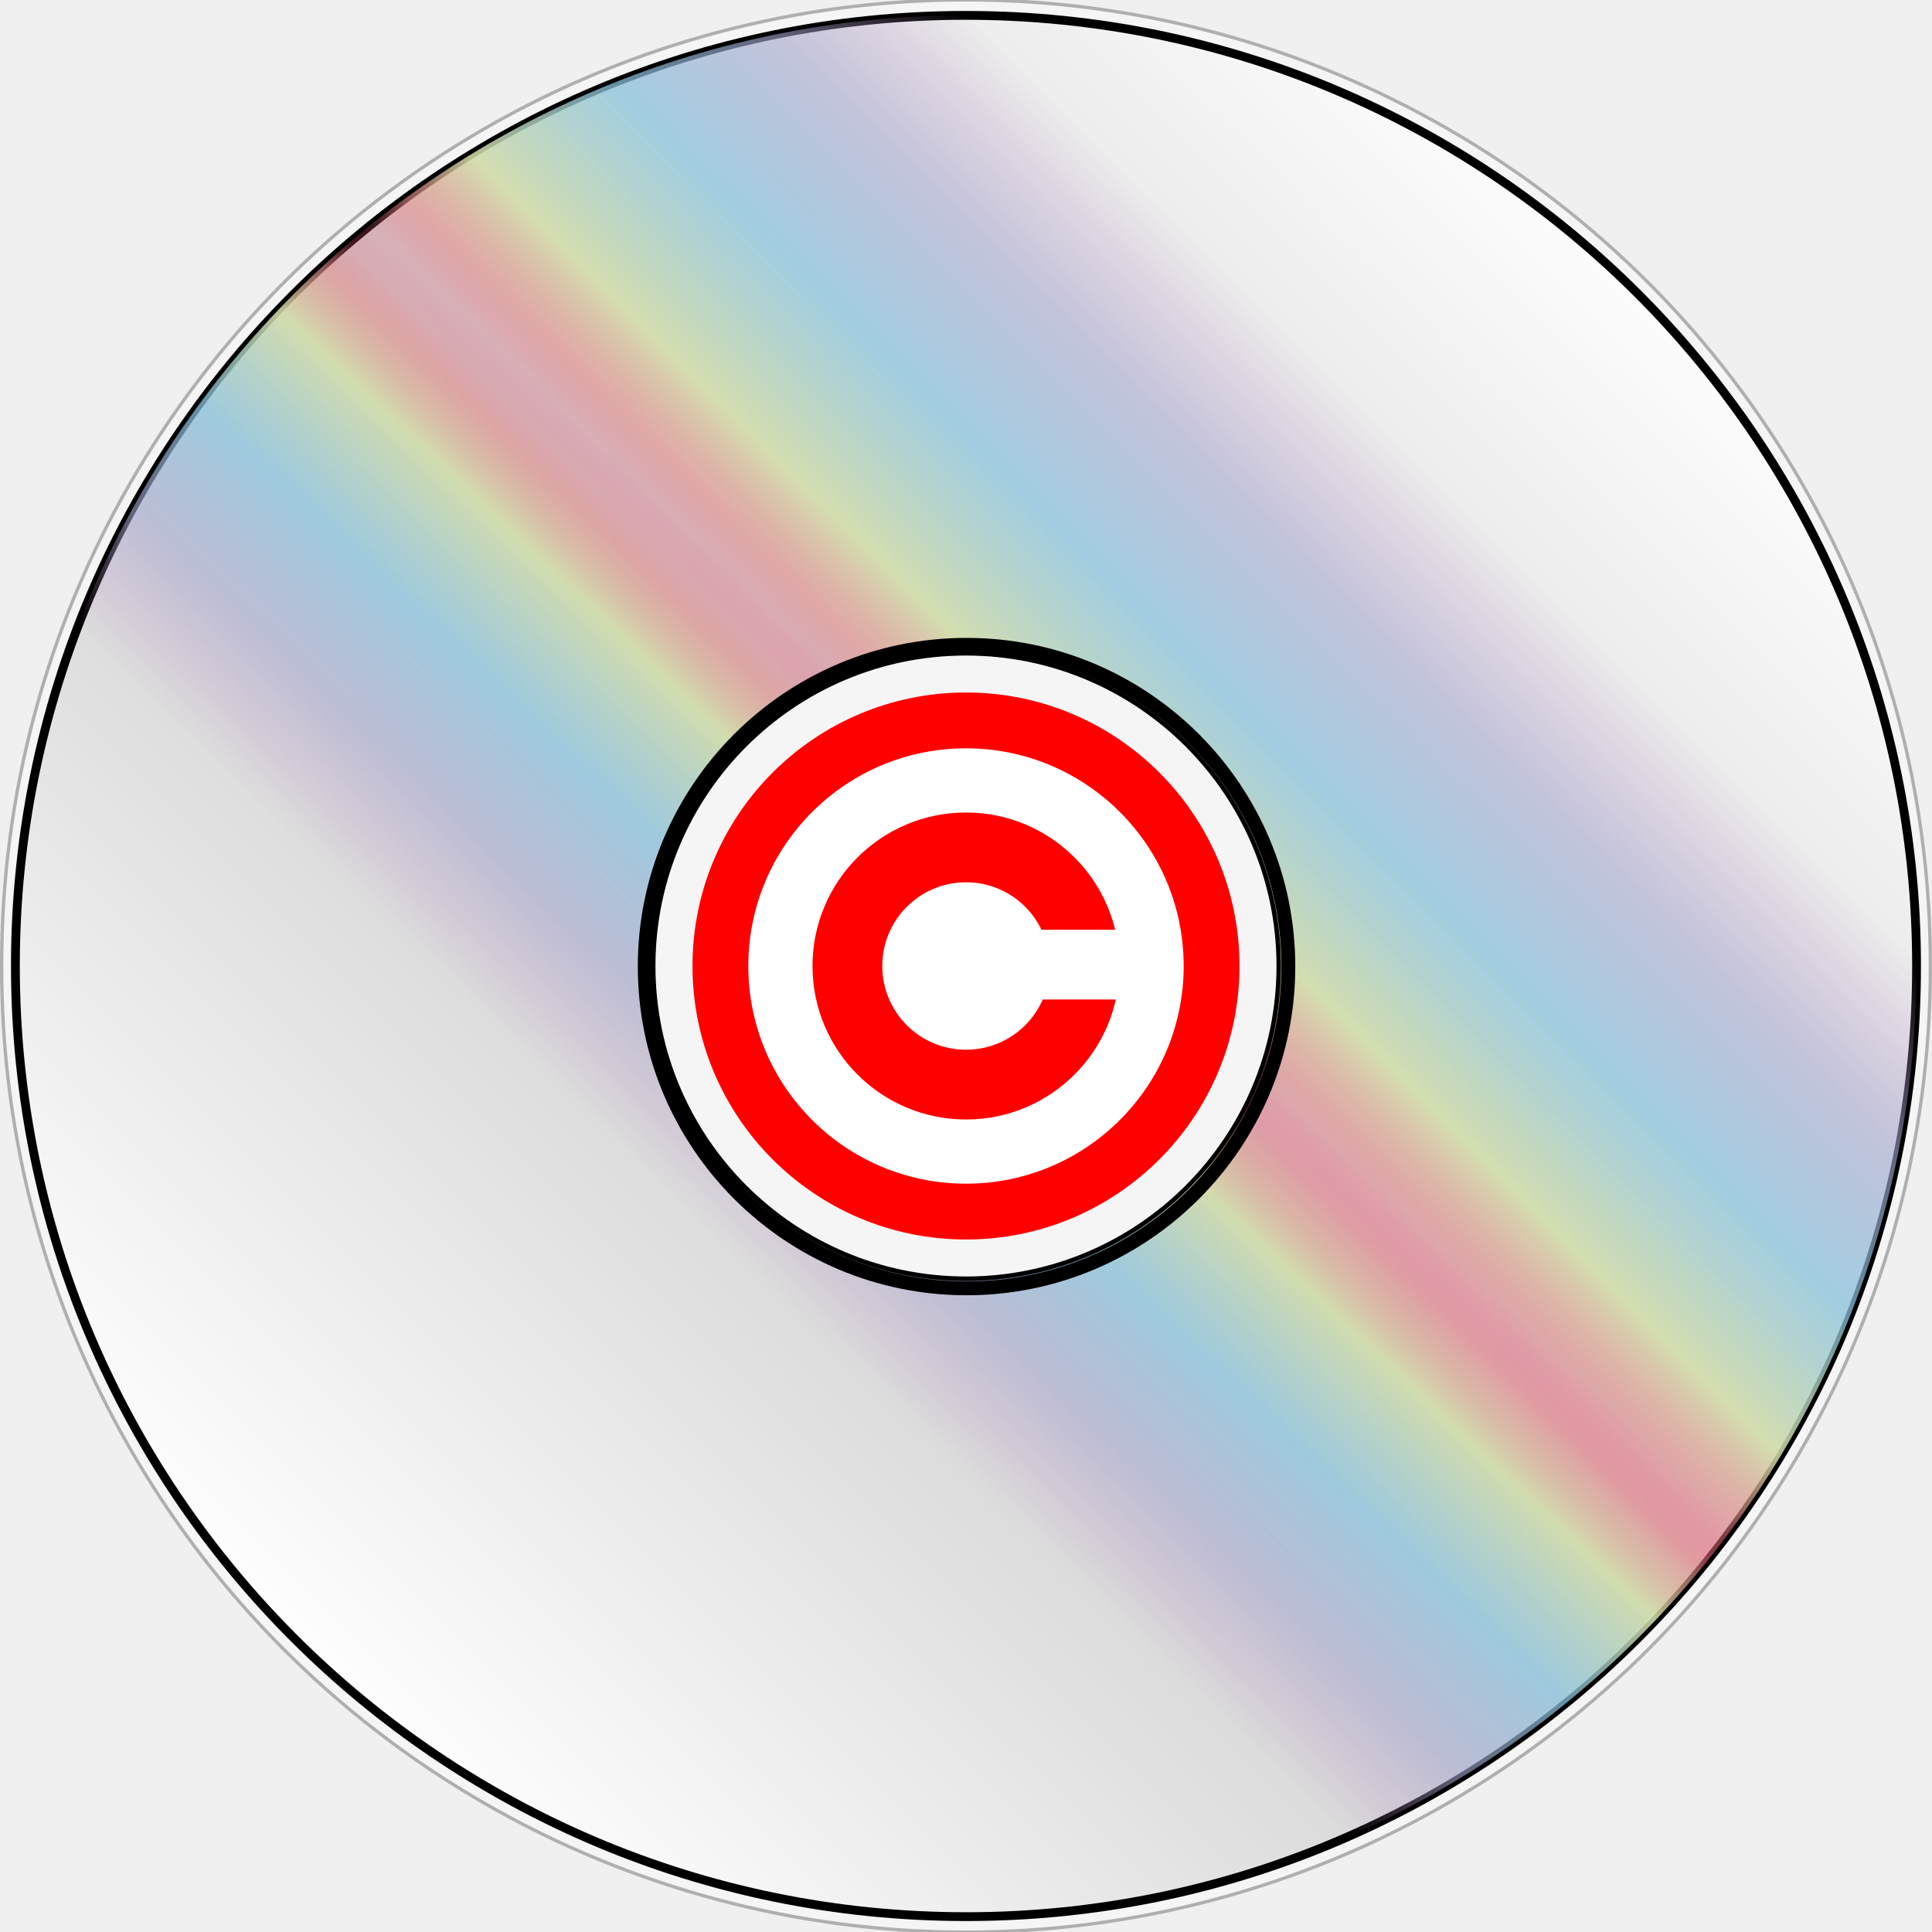
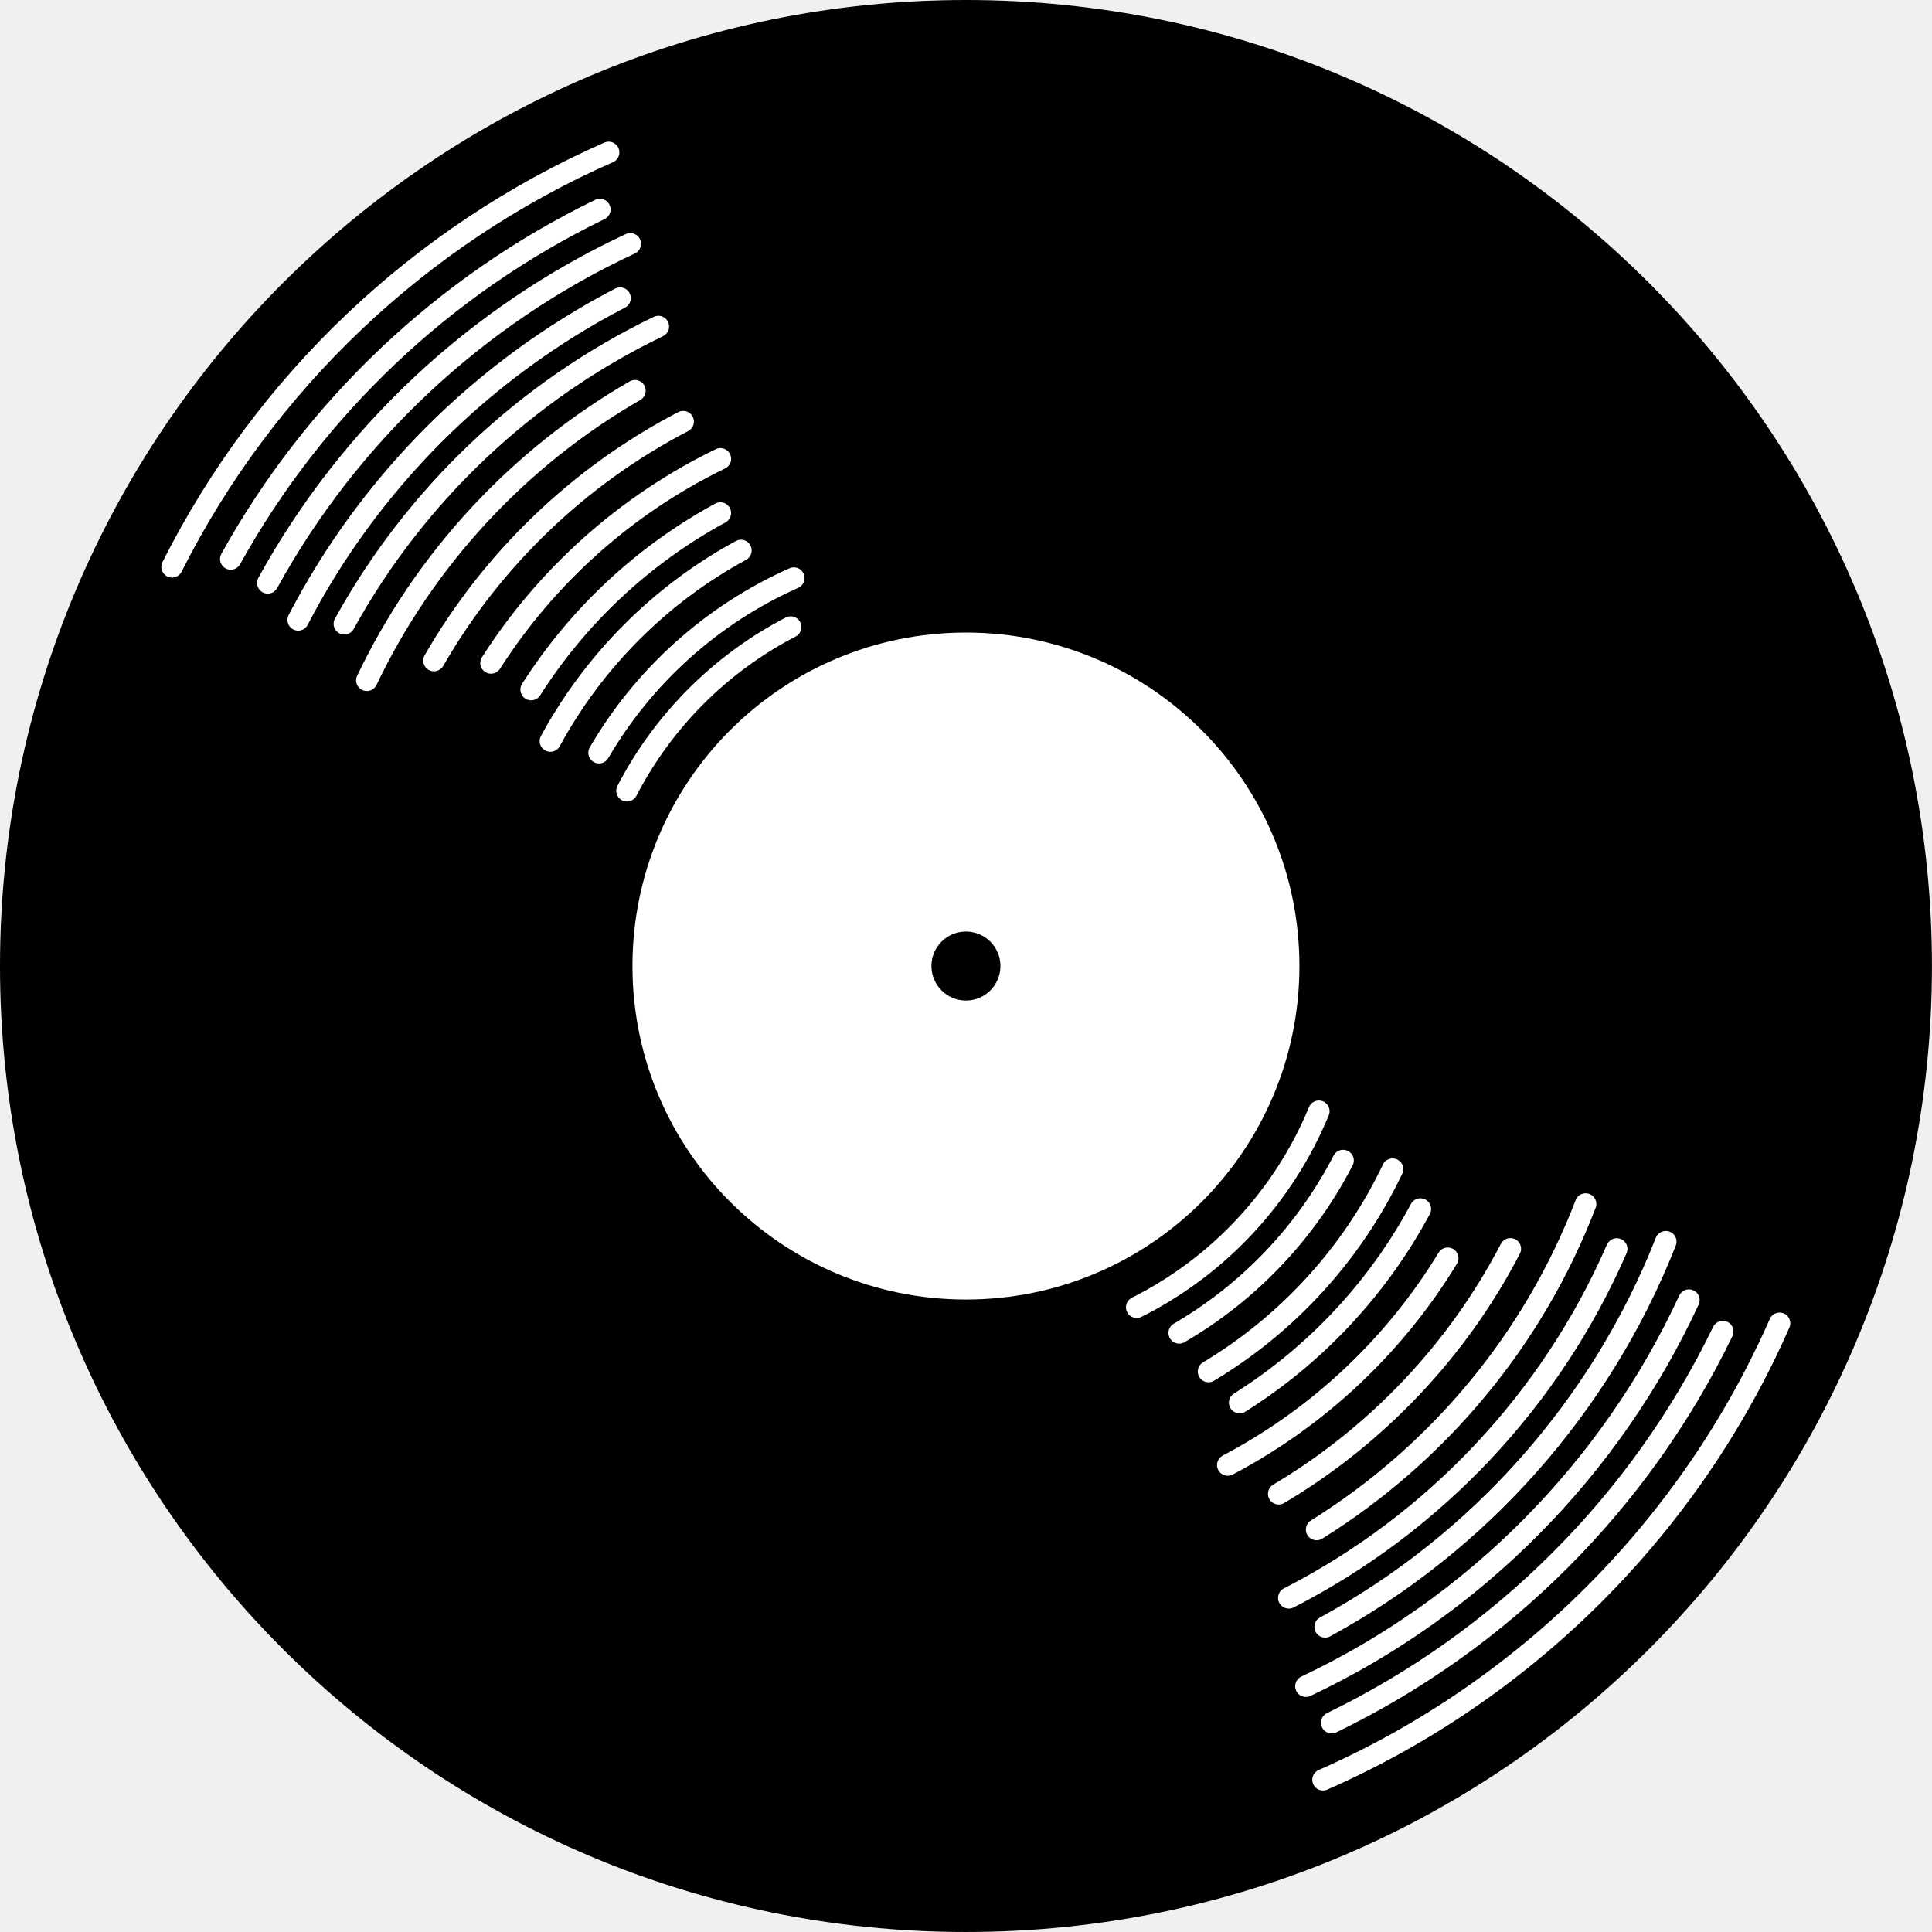
- <svg xmlns="http://www.w3.org/2000/svg" xmlns:xlink="http://www.w3.org/1999/xlink" width="583.661" height="583.661" version="1.0" id="svg2">
-   <defs id="defs15">
-     <linearGradient id="linearGradient3336">
-       <stop id="stop3338" offset="0" style="stop-color:#c791c7;stop-opacity:0;" />
-       <stop style="stop-color:#a9acd5;stop-opacity:0.584;" offset="0.25" id="stop3346" />
-       <stop style="stop-color:#8cc8e3;stop-opacity:0.722;" offset="0.5" id="stop3342" />
-       <stop id="stop3344" offset="0.75" style="stop-color:#d4dfaa;stop-opacity:0.859;" />
-       <stop style="stop-color:#e98f8c;stop-opacity:0.604;" offset="0.875" id="stop3348" />
-       <stop id="stop3340" offset="1" style="stop-color:#ff3f6f;stop-opacity:0;" />
-     </linearGradient>
-     <linearGradient id="linearGradient3324">
-       <stop style="stop-color:#c7c7c7;stop-opacity:1;" offset="0" id="stop3326" />
-       <stop style="stop-color:#ffffff;stop-opacity:1;" offset="1" id="stop3328" />
-     </linearGradient>
-     <linearGradient id="linearGradient3316">
-       <stop style="stop-color:#ad000a;stop-opacity:1;" offset="0" id="stop3318" />
-       <stop style="stop-color:#a0cae4;stop-opacity:0;" offset="1" id="stop3320" />
-     </linearGradient>
-     <linearGradient id="linearGradient3299">
-       <stop style="stop-color:#000000;stop-opacity:1;" offset="0" id="stop3301" />
-       <stop style="stop-color:#000000;stop-opacity:0;" offset="1" id="stop3303" />
-     </linearGradient>
-     <linearGradient id="linearGradient3218">
-       <stop style="stop-color:#000000;stop-opacity:1;" offset="0" id="stop3220" />
-       <stop id="stop3226" offset="0.284" style="stop-color:#a00707;stop-opacity:1;" />
-       <stop style="stop-color:#e0aa5f;stop-opacity:1;" offset="0.75" id="stop3228" />
-       <stop style="stop-color:#00a0ff;stop-opacity:1;" offset="1" id="stop3222" />
-     </linearGradient>
-     <linearGradient xlink:href="#linearGradient3218" id="linearGradient3236" x1="127.685" y1="136.024" x2="127.685" y2="-139.955" gradientUnits="userSpaceOnUse" spreadMethod="reflect" />
-     <linearGradient xlink:href="#linearGradient3218" id="linearGradient3261" gradientUnits="userSpaceOnUse" spreadMethod="reflect" x1="127.685" y1="136.024" x2="127.685" y2="-143.127" gradientTransform="matrix(0.9857547,0,0,-0.9857547,60.87486,199.5884)" />
-     <linearGradient xlink:href="#linearGradient3299" id="linearGradient3305" x1="-1.469" y1="133.328" x2="3.743" y2="50.984" gradientUnits="userSpaceOnUse" spreadMethod="reflect" />
-     <linearGradient xlink:href="#linearGradient3299" id="linearGradient3309" gradientUnits="userSpaceOnUse" spreadMethod="reflect" x1="-1.469" y1="133.328" x2="-1.469" y2="30.138" gradientTransform="matrix(-1,0,0,1,377.0625,0)" />
-     <linearGradient xlink:href="#linearGradient3316" id="linearGradient3322" x1="46.625" y1="62.275" x2="157.194" y2="-115.963" gradientUnits="userSpaceOnUse" spreadMethod="reflect" />
-     <linearGradient xlink:href="#linearGradient3324" id="linearGradient3330" x1="192.168" y1="131.5" x2="402.274" y2="-79.05" gradientUnits="userSpaceOnUse" spreadMethod="reflect" gradientTransform="translate(105.0896,160.333)" />
-     <linearGradient xlink:href="#linearGradient3336" id="linearGradient3334" gradientUnits="userSpaceOnUse" spreadMethod="pad" x1="107.517" y1="209.675" x2="210.486" y2="101.272" gradientTransform="translate(105.0896,160.333)" />
-     <linearGradient xlink:href="#linearGradient3336" id="linearGradient3366" gradientUnits="userSpaceOnUse" spreadMethod="pad" x1="43.364" y1="276.829" x2="170.159" y2="147.42" gradientTransform="matrix(-0.9999752,-7.0392099e-3,7.0392099e-3,-0.9999752,477.628,424.6442)" />
-   </defs>
-   <path style="opacity:1;fill:#ffffff;fill-opacity:0.365;fill-rule:nonzero;stroke:#afafaf;stroke-opacity:1" id="path2243" d="M 419.016 136.024 A 291.331 291.331 0 1 1  -163.645,136.024 A 291.331 291.331 0 1 1  419.016 136.024 z" transform="translate(164.1455,155.8069)" />
-   <path style="opacity:1;fill:url(#linearGradient3330);fill-opacity:1;fill-rule:nonzero;stroke:#000000;stroke-width:2.662;stroke-miterlimit:4;stroke-dasharray:none;stroke-opacity:1" d="M 291.84,4.645 C 133.316,4.645 4.652,133.309 4.652,291.833 C 4.652,450.357 133.316,579.02 291.84,579.02 C 450.363,579.02 578.996,450.357 578.996,291.833 C 578.996,133.309 450.363,4.645 291.84,4.645 z M 291.84,196.708 C 344.353,196.708 386.965,239.319 386.965,291.833 C 386.965,344.347 344.353,386.958 291.84,386.958 C 239.326,386.958 196.683,344.347 196.683,291.833 C 196.683,239.319 239.326,196.708 291.84,196.708 z " id="path3216" />
-   <circle cx="98" cy="98" r="98" id="circle4" style="fill:#ff0000" transform="matrix(0.843119,0,0,0.843119,209.205,209.205)" />
-   <circle cx="98" cy="98" r="78" id="circle6" style="fill:#ffffff" transform="matrix(0.843119,0,0,0.843119,209.205,209.205)" />
-   <circle cx="98" cy="98" r="55" id="circle8" style="fill:#ff0000" transform="matrix(0.843119,0,0,0.843119,209.205,209.205)" />
-   <circle style="fill:#ffffff" cx="98" cy="98" r="30" id="circle10" transform="matrix(0.843119,0,0,0.843119,209.205,209.205)" />
-   <rect style="fill:#ffffff" x="312.909" y="280.87" width="26.137" height="21.078" id="rect12" />
-   <path id="path3332" d="M 291.84,4.645 C 133.316,4.645 4.652,133.309 4.652,291.833 C 4.652,450.357 133.316,579.02 291.84,579.02 C 450.363,579.02 578.996,450.357 578.996,291.833 C 578.996,133.309 450.363,4.645 291.84,4.645 z M 291.84,196.708 C 344.353,196.708 386.965,239.319 386.965,291.833 C 386.965,344.347 344.353,386.958 291.84,386.958 C 239.326,386.958 196.683,344.347 196.683,291.833 C 196.683,239.319 239.326,196.708 291.84,196.708 z " style="opacity:1;fill:url(#linearGradient3334);fill-opacity:1;fill-rule:nonzero;stroke:none;stroke-width:2.662;stroke-miterlimit:4;stroke-dasharray:none;stroke-opacity:1" />
-   <path style="opacity:1;fill:url(#linearGradient3366);fill-opacity:1;fill-rule:nonzero;stroke:none;stroke-width:2.662;stroke-miterlimit:4;stroke-dasharray:none;stroke-opacity:1" d="M 289.787,579.013 C 448.307,580.129 577.873,452.374 578.989,293.854 C 580.105,135.335 452.35,5.768 293.83,4.652 C 135.31,3.537 5.775,131.292 4.659,289.811 C 3.543,448.331 131.267,577.897 289.787,579.013 z M 291.139,386.955 C 238.626,386.586 196.316,343.676 196.686,291.163 C 197.055,238.651 239.965,196.341 292.478,196.71 C 344.99,197.08 387.332,239.99 386.962,292.503 C 386.593,345.015 343.651,387.325 291.139,386.955 z " id="path3364" />
-   <path style="fill:#000000" d="M 291.996,192.708 C 237.181,192.708 192.683,237.174 192.683,291.989 C 192.683,346.804 237.181,391.302 291.996,391.302 C 346.811,391.302 391.308,346.804 391.308,291.989 C 391.308,237.174 346.811,192.708 291.996,192.708 z M 291.996,196.864 C 344.51,196.864 387.121,239.475 387.121,291.989 C 387.121,344.503 344.51,387.145 291.996,387.145 C 239.482,387.145 196.871,344.503 196.871,291.989 C 196.871,239.475 239.482,196.864 291.996,196.864 z " id="circle3264" />
+ <svg xmlns="http://www.w3.org/2000/svg" version="1.0" width="225.68" height="225.687" viewBox="0 0 225.68 225.687" id="svg2" xml:space="preserve" style="overflow:visible">
+   <g id="g13">
+     <path d="M 225.68,112.847 C 225.68,175.171 175.165,225.686 112.836,225.686 C 50.522,225.687 0,175.171 0,112.847 C 0,50.525 50.522,0 112.836,0 C 175.165,0 225.68,50.525 225.68,112.847 z" id="path15" />
+     <path d="M 151.792,112.847 C 151.792,134.358 134.353,151.805 112.836,151.805 C 91.321,151.805 73.881,134.359 73.881,112.847 C 73.881,91.33 91.321,73.891 112.836,73.891 C 134.353,73.891 151.792,91.331 151.792,112.847 z" id="path17" style="fill:#ffffff" />
+     <path d="M 116.866,112.847 C 116.866,115.074 115.063,116.879 112.836,116.879 C 110.617,116.879 108.807,115.074 108.807,112.847 C 108.807,110.619 110.617,108.816 112.836,108.816 C 115.063,108.816 116.866,110.62 116.866,112.847 z" id="path119" />
+     <path d="M 20.097,66.216 C 30.92,44.729 48.992,27.523 71.101,17.801" id="path23" style="fill:none;stroke:#ffffff;stroke-width:2.501;stroke-linecap:round;stroke-linejoin:round" />
+     <path d="M 207.882,154.579 C 197.43,178.35 178.323,197.456 154.547,207.908" id="path27" style="fill:none;stroke:#ffffff;stroke-width:2.501;stroke-linecap:round;stroke-linejoin:round" />
+     <path d="M 26.954,65.298 C 36.748,47.633 51.837,33.313 70.072,24.469" id="path31" style="fill:none;stroke:#ffffff;stroke-width:2.501;stroke-linecap:round;stroke-linejoin:round" />
+     <path d="M 201.246,155.543 C 191.621,175.444 175.464,191.601 155.563,201.239" id="path35" style="fill:none;stroke:#ffffff;stroke-width:2.501;stroke-linecap:round;stroke-linejoin:round" />
+     <path d="M 31.278,68.092 C 40.793,50.792 55.653,36.846 73.627,28.478" id="path41" style="fill:none;stroke:#ffffff;stroke-width:2.501;stroke-linecap:round;stroke-linejoin:round" />
+     <path d="M 197.293,151.87 C 188.137,171.654 172.24,187.674 152.548,196.98" id="path45" style="fill:none;stroke:#ffffff;stroke-width:2.501;stroke-linecap:round;stroke-linejoin:round" />
+     <path d="M 194.591,145.045 C 187.004,164.302 172.808,180.232 154.794,190.045" id="path49" style="fill:none;stroke:#ffffff;stroke-width:2.501;stroke-linecap:round;stroke-linejoin:round" />
+     <path d="M 34.828,72.416 C 43.183,56.334 56.357,43.166 72.436,34.821" id="path53" style="fill:none;stroke:#ffffff;stroke-width:2.501;stroke-linecap:round;stroke-linejoin:round" />
+     <path d="M 188.86,145.892 C 181.194,163.508 167.578,177.946 150.548,186.659" id="path57" style="fill:none;stroke:#ffffff;stroke-width:2.501;stroke-linecap:round;stroke-linejoin:round" />
+     <path d="M 40.22,72.872 C 48.523,57.822 61.372,45.631 76.909,38.142" id="path61" style="fill:none;stroke:#ffffff;stroke-width:2.501;stroke-linecap:round;stroke-linejoin:round" />
+     <path d="M 42.851,79.472 C 49.63,65.272 60.61,53.462 74.175,45.638" id="path65" style="fill:none;stroke:#ffffff;stroke-width:2.501;stroke-linecap:round;stroke-linejoin:round" />
+     <path d="M 176.435,145.879 C 170.255,157.757 160.844,167.682 149.37,174.5" id="path69" style="fill:none;stroke:#ffffff;stroke-width:2.501;stroke-linecap:round;stroke-linejoin:round" />
+     <path d="M 50.691,77.164 C 57.516,65.305 67.636,55.582 79.807,49.249" id="path73" style="fill:none;stroke:#ffffff;stroke-width:2.501;stroke-linecap:round;stroke-linejoin:round" />
+     <path d="M 169.121,146.979 C 162.915,157.183 154.019,165.565 143.417,171.139" id="path77" style="fill:none;stroke:#ffffff;stroke-width:2.501;stroke-linecap:round;stroke-linejoin:round" />
+     <path d="M 57.354,77.446 C 63.886,67.225 73.172,58.925 84.158,53.598" id="path81" style="fill:none;stroke:#ffffff;stroke-width:2.501;stroke-linecap:round;stroke-linejoin:round" />
+     <path d="M 165.924,141.229 C 160.968,150.476 153.661,158.284 144.805,163.852" id="path85" style="fill:none;stroke:#ffffff;stroke-width:2.501;stroke-linecap:round;stroke-linejoin:round" />
+     <path d="M 62.042,80.556 C 67.532,71.937 75.145,64.813 84.151,59.925" id="path89" style="fill:none;stroke:#ffffff;stroke-width:2.501;stroke-linecap:round;stroke-linejoin:round" />
+     <path d="M 162.674,136.573 C 157.986,146.412 150.464,154.644 141.171,160.219" id="path93" style="fill:none;stroke:#ffffff;stroke-width:2.501;stroke-linecap:round;stroke-linejoin:round" />
+     <path d="M 64.289,86.57 C 69.394,77.163 77.15,69.403 86.554,64.298" id="path97" style="fill:none;stroke:#ffffff;stroke-width:2.501;stroke-linecap:round;stroke-linejoin:round" />
+     <path d="M 156.897,135.563 C 152.56,143.963 145.892,150.964 137.745,155.705" id="path101" style="fill:none;stroke:#ffffff;stroke-width:2.501;stroke-linecap:round;stroke-linejoin:round" />
+     <path d="M 69.974,87.932 C 75.203,78.958 83.174,71.775 92.734,67.526" id="path105" style="fill:none;stroke:#ffffff;stroke-width:2.501;stroke-linecap:round;stroke-linejoin:round" />
+     <path d="M 154.065,129.807 C 149.955,139.764 142.356,147.911 132.782,152.711" id="path109" style="fill:none;stroke:#ffffff;stroke-width:2.501;stroke-linecap:round;stroke-linejoin:round" />
+     <path d="M 73.236,92.376 C 77.476,84.19 84.177,77.486 92.363,73.246" id="path113" style="fill:none;stroke:#ffffff;stroke-width:2.501;stroke-linecap:round;stroke-linejoin:round" />
+     <path d="M 185.226,140.644 C 179.144,156.488 168.007,169.819 153.798,178.674" id="path117" style="fill:none;stroke:#ffffff;stroke-width:2.501;stroke-linecap:round;stroke-linejoin:round" />
+   </g>
</svg>
